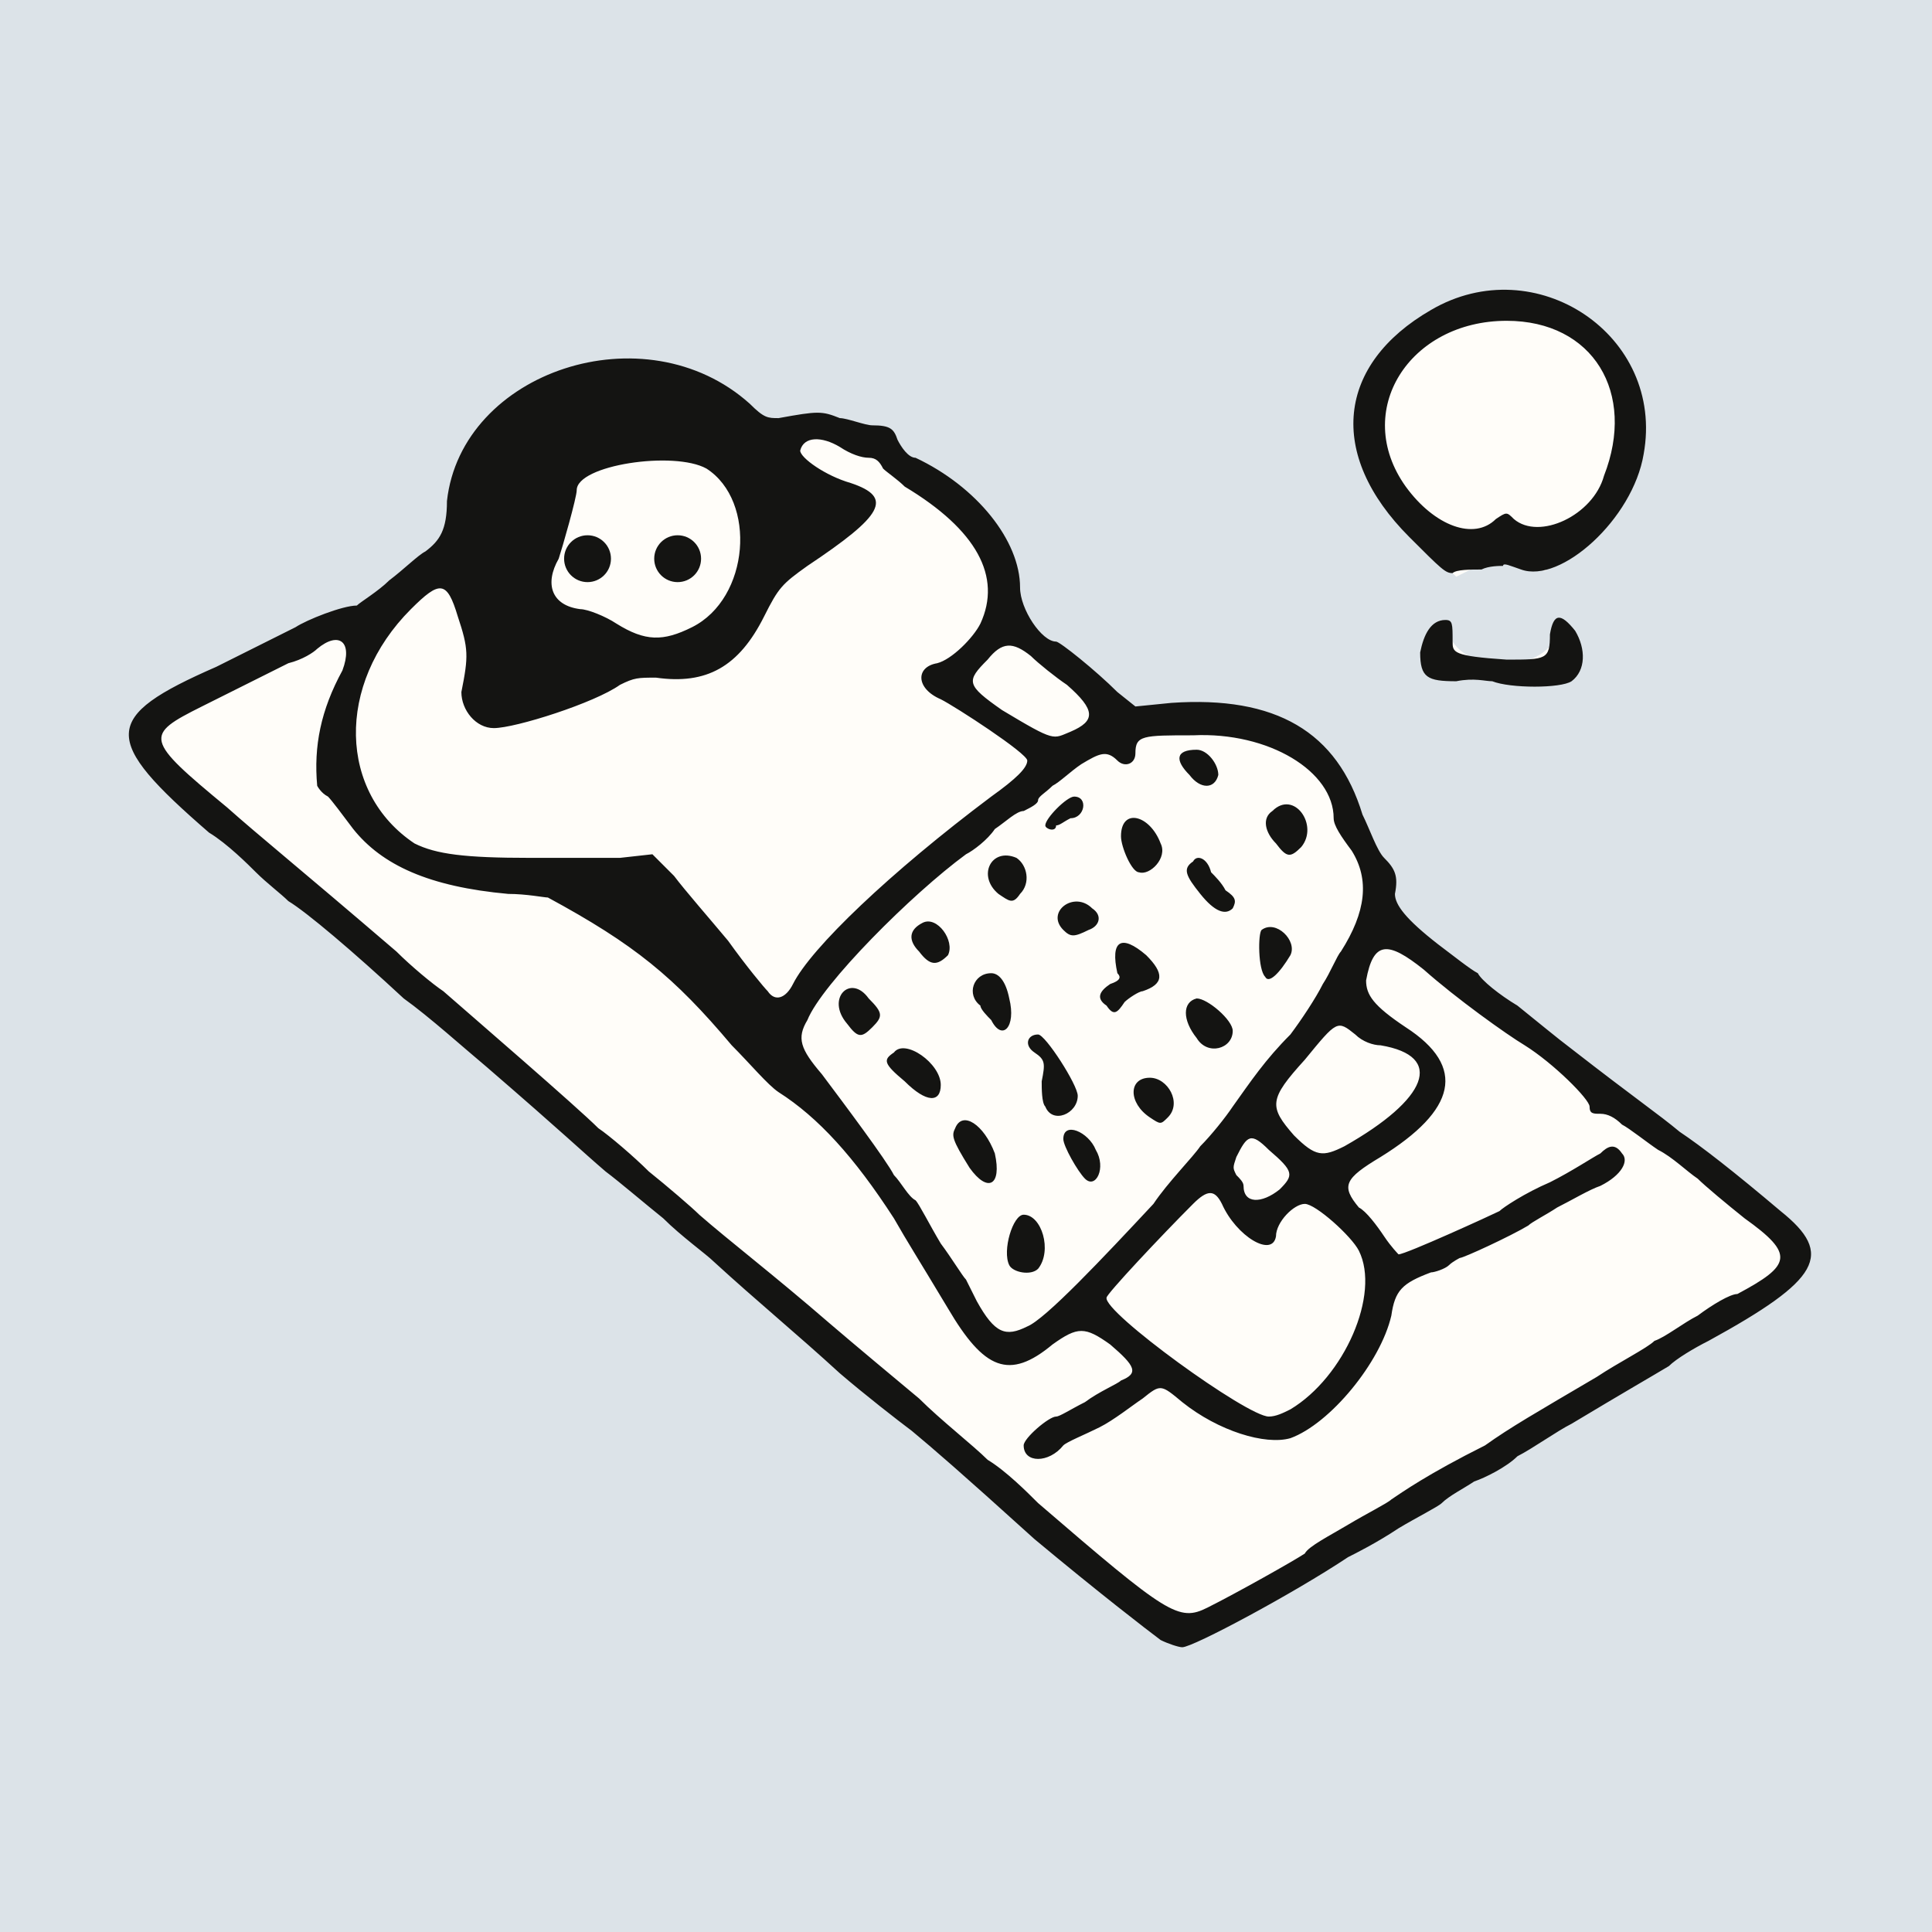
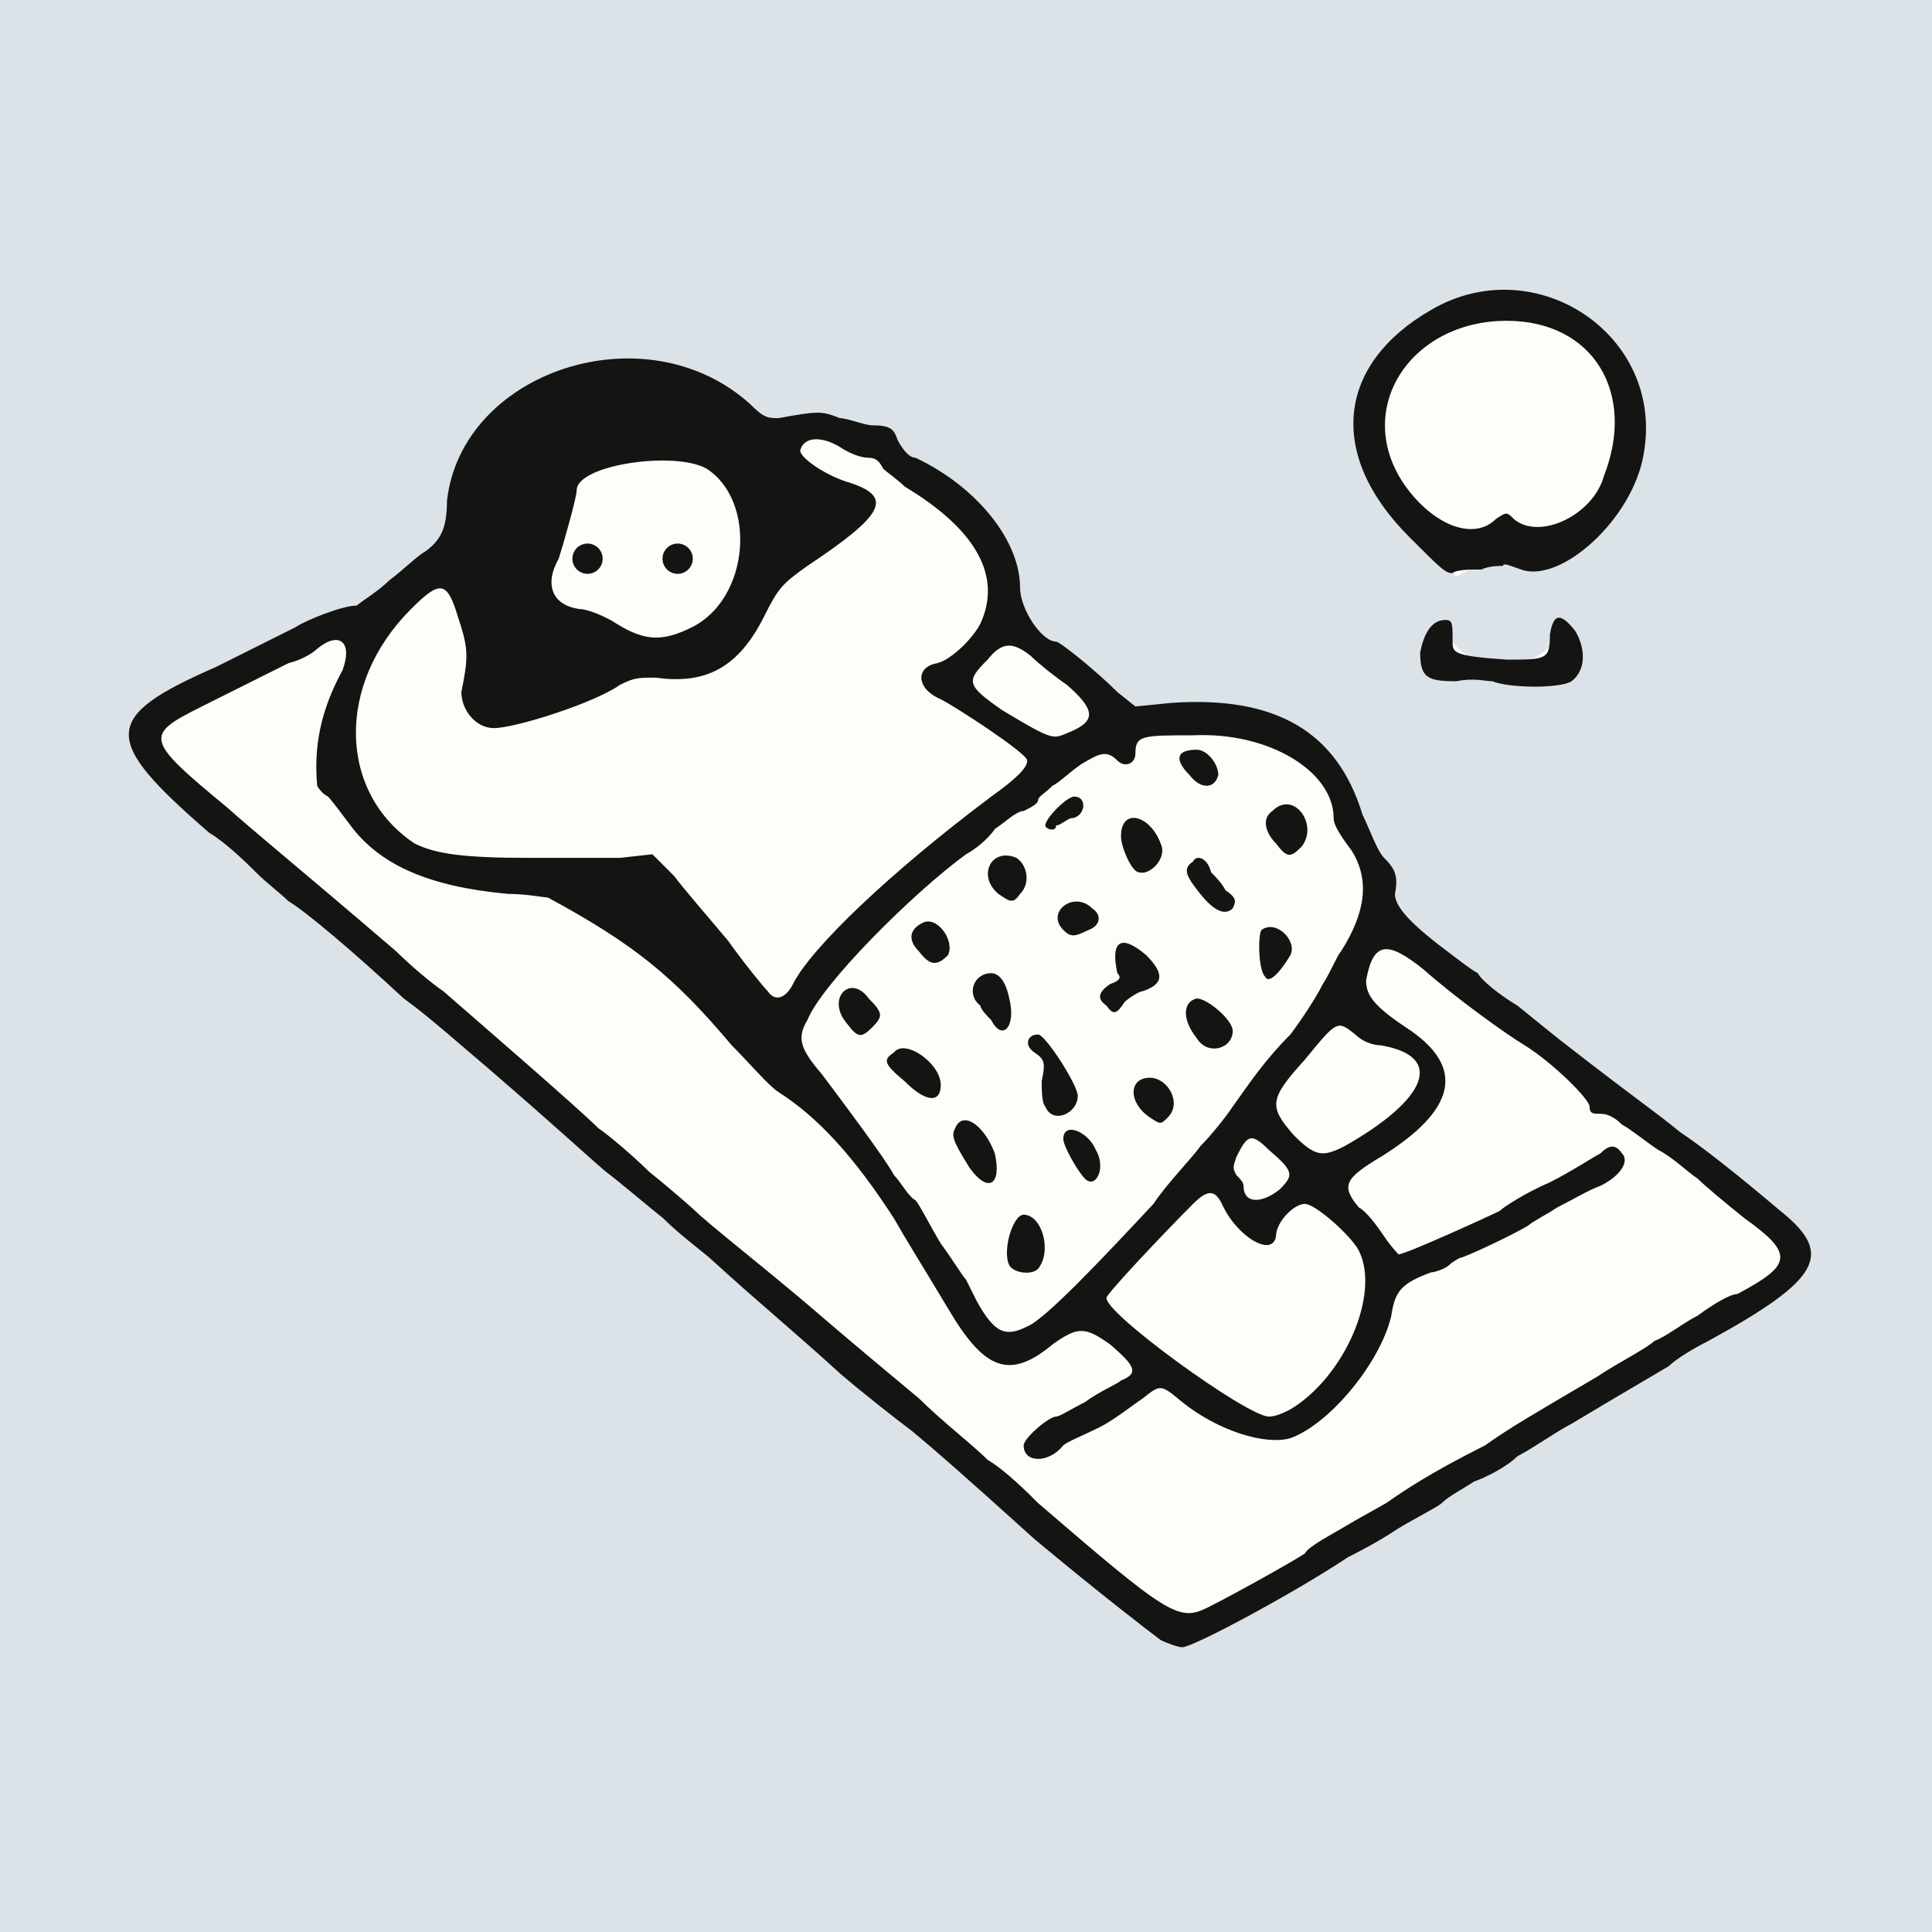
<svg xmlns="http://www.w3.org/2000/svg" viewBox="60 107 536 536" width="536" height="536">
  <style>.fl{fill:#141412}.fp{fill:#FFFDF9}.fh{fill:#141412}.fa{fill:#F2B33D}.ks{fill:none;stroke:#141412;stroke-linecap:round;stroke-linejoin:round}</style>
  <rect x="60" y="107" width="536" height="536" fill="#DCE3E8" />
  <path class="fp" d="M383,560C381,559 375,555 370,550C346,530 337,522 329,515C325,511 318,506 315,503C311,500 303,493 298,488C286,478 272,466 265,460C256,453 237,437 230,431C223,425 219,421 197,402C191,397 181,388 174,383C160,370 147,359 142,356C140,354 136,351 133,348C131,346 125,340 120,336C98,318 95,313 99,308C101,305 114,296 115,296C116,296 124,292 134,287C144,282 154,278 156,277C161,276 165,273 171,268C174,266 178,262 180,261C184,258 186,255 186,247C189,226 203,212 230,209C240,207 258,213 265,219C270,224 275,225 279,224C284,223 288,223 293,225C295,225 299,226 302,227C305,227 306,228 308,230C309,232 313,235 317,238C332,247 341,259 341,271C341,278 343,281 352,286C354,288 359,291 362,295C374,304 374,305 385,304C416,303 430,312 437,336C438,339 440,343 442,345C444,348 445,351 445,354C447,362 445,361 478,386C483,390 490,396 494,399C511,412 518,417 524,422C530,426 539,433 552,444C566,455 562,461 532,478C528,480 523,483 521,485C516,488 509,492 494,501C490,503 483,508 479,510C476,513 470,516 467,518C464,519 460,521 458,523C457,524 451,527 446,530C440,534 434,537 432,538C419,547 391,562 388,562C387,562 385,561 383,560ZM474,294C472,294 468,293 464,294C455,294 453,290 459,282C460,280 460,280 462,283C466,294 488,294 492,283L493,280L495,283C497,287 498,292 495,294C493,296 478,296 474,294ZM453,256C431,232 433,210 458,195C485,178 520,202 514,232C512,243 506,251 496,259C492,262 489,265 489,265C489,266 488,265 486,264C481,262 473,262 468,265L464,267L453,256Z" />
  <path class="fl" fill-rule="evenodd" d="M382,562C378,559 365,549 347,534C326,515 319,509 313,504C309,501 300,494 293,488C281,477 270,468 258,457C256,455 249,450 244,445C239,441 232,435 228,432C221,426 217,422 195,403C189,398 179,389 172,384C158,371 145,360 140,357C138,355 134,352 131,349C129,347 123,341 118,338C88,312 88,306 120,292C128,288 136,284 142,281C145,279 155,275 159,275C160,274 165,271 168,268C172,265 176,261 178,260C182,257 184,254 184,246C188,210 239,193 268,219C272,223 273,223 276,223C287,221 288,221 293,223C295,223 300,225 302,225C307,225 308,226 309,229C310,231 312,234 314,234C331,242 343,257 343,270C343,276 349,285 353,285C354,285 364,293 370,299L375,303L385,302C414,300 431,310 438,333C440,337 442,343 444,345C447,348 448,350 447,355C447,358 450,362 459,369C463,372 468,376 470,377C471,379 476,383 481,386C486,390 492,395 496,398C514,412 520,416 526,421C532,425 541,432 554,443C569,455 565,462 534,479C530,481 525,484 523,486C518,489 511,493 496,502C492,504 485,509 481,511C478,514 472,517 469,518C466,520 462,522 460,524C459,525 453,528 448,531C442,535 436,538 434,539C419,549 391,564 388,564C387,564 384,563 382,562ZM395,553C403,549 419,540 422,538C423,536 429,533 434,530C439,527 445,524 446,523C449,521 456,516 472,508C479,503 486,499 503,489C509,485 517,481 519,479C522,478 527,474 531,472C535,469 540,466 542,466C557,458 558,455 544,445C539,441 533,436 531,434C528,432 524,428 520,426C517,424 512,420 510,419C508,417 506,416 504,416C502,416 501,416 501,414C501,412 491,402 483,397C478,394 464,384 455,376C445,368 441,368 439,379C439,383 441,386 450,392C467,403 464,415 443,428C433,434 432,436 437,442C439,443 442,447 444,450C446,453 448,455 448,455C450,455 474,444 476,443C477,442 483,438 490,435C496,432 502,428 504,427C506,425 508,424 510,427C512,429 510,433 504,436C501,437 496,440 492,442C489,444 485,446 484,447C479,450 466,456 465,456C465,456 463,457 462,458C461,459 458,460 457,460C449,463 447,465 446,472C443,485 429,502 418,506C411,508 398,504 388,496C382,491 382,491 377,495C374,497 369,501 365,503C361,505 356,507 355,508C351,513 344,513 344,508C344,506 351,500 353,500C354,500 357,498 361,496C365,493 370,491 371,490C376,488 375,486 368,480C361,475 359,475 352,480C340,490 333,487 323,470C314,455 312,452 308,445C297,428 287,417 276,410C273,408 268,402 263,397C247,378 236,369 212,356C211,356 206,355 201,355C179,353 166,347 158,337C155,333 152,329 151,328C149,327 148,325 148,325C147,314 149,304 155,293C158,285 154,282 148,287C147,288 144,290 140,291C136,293 132,295 130,296C128,297 122,300 116,303C100,311 100,312 123,331C132,339 142,347 170,371C174,375 180,380 183,382C191,389 220,414 226,420C229,422 236,428 240,432C245,436 252,442 254,444C262,451 275,461 290,474C297,480 309,490 315,495C321,501 330,508 334,512C339,515 345,521 348,524C384,555 387,557 395,553ZM418,498C433,489 443,466 437,454C435,450 425,441 422,441C419,441 414,446 414,450C413,456 403,450 399,441C397,437 395,437 391,441C382,450 367,466 367,467C366,471 406,500 412,500C414,500 416,499 418,498ZM345,475C350,473 366,456 380,441C384,435 391,428 393,425C396,422 400,417 402,414C407,407 411,401 418,394C421,390 425,384 427,380C429,377 431,372 432,371C439,360 440,351 435,343C432,339 430,336 430,334C430,321 412,310 391,311C377,311 375,311 375,316C375,319 372,320 370,318C367,315 365,316 360,319C357,321 354,324 352,325C350,327 348,328 348,329C348,330 346,331 344,332C342,332 339,335 336,337C334,340 330,343 328,344C313,355 288,380 284,390C281,395 282,398 288,405C294,413 306,429 308,433C310,435 312,439 314,440C315,441 318,447 321,452C324,456 327,461 328,462C329,464 330,466 331,468C336,477 339,478 345,475ZM340,458C338,454 341,444 344,444C349,444 352,454 348,459C346,461 341,460 340,458ZM415,437C419,433 419,432 412,426C407,421 406,422 403,428C402,431 402,431 403,433C404,434 405,435 405,436C405,441 410,441 415,437ZM329,431C324,423 324,422 325,420C327,415 333,419 336,427C338,436 334,438 329,431ZM361,434C359,432 355,425 355,423C355,418 362,421 364,426C367,431 364,437 361,434ZM433,425C456,412 461,400 443,397C441,397 438,396 436,394C431,390 431,390 422,401C412,412 412,414 419,422C425,428 427,428 433,425ZM379,417C373,413 373,406 379,406C384,406 388,413 384,417C382,419 382,419 379,417ZM350,414C349,413 349,409 349,407C350,402 350,401 347,399C344,397 345,394 348,394C350,394 359,408 359,411C359,416 352,419 350,414ZM311,407C305,402 305,401 308,399C311,395 321,402 321,408C321,413 317,413 311,407ZM392,395C388,390 388,385 392,384C395,384 402,390 402,393C402,398 395,400 392,395ZM295,391C289,384 296,377 301,384C305,388 305,389 302,392C299,395 298,395 295,391ZM335,390C334,389 332,387 332,386C328,383 330,377 335,377C337,377 339,379 340,384C342,392 338,396 335,390ZM367,386C364,384 365,382 368,380C371,379 371,378 370,377C368,368 371,366 378,372C383,377 383,380 377,382C376,382 373,384 372,385C370,388 369,389 367,386ZM280,380C285,370 307,349 335,328C342,323 345,320 345,318C345,316 325,303 321,301C314,298 314,292 320,291C324,290 330,284 332,280C338,267 331,254 311,242C309,240 306,238 305,237C304,235 303,234 301,234C299,234 296,233 293,231C288,228 283,228 282,232C282,234 289,239 296,241C308,245 305,250 284,264C277,269 276,270 272,278C265,292 256,297 242,295C237,295 236,295 232,297C225,302 203,309 197,309C192,309 188,304 188,299C190,289 190,287 187,278C184,268 182,268 174,276C153,297 154,327 175,341C181,344 189,345 207,345C216,345 227,345 232,345L241,344L247,350C250,354 257,362 262,368C267,375 272,381 273,382C275,385 278,384 280,380ZM411,378C409,376 409,366 410,365C414,362 420,368 418,372C415,377 412,380 411,378ZM315,371C312,368 312,365 316,363C320,361 325,368 323,372C320,375 318,375 315,371ZM355,365C350,360 358,354 363,359C366,361 365,364 362,365C358,367 357,367 355,365ZM393,355C389,350 388,348 391,346C392,344 395,345 396,349C397,350 399,352 400,354C403,356 403,357 402,359C400,361 397,360 393,355ZM337,355C331,350 335,342 342,345C345,347 346,352 343,355C341,358 340,357 337,355ZM376,349C374,349 371,342 371,339C371,331 379,333 382,341C384,345 379,350 376,349ZM414,341C411,338 410,334 413,332C419,326 426,336 421,342C418,345 417,345 414,341ZM350,336C350,334 356,328 358,328C362,328 361,334 357,334C355,335 354,336 353,336C353,338 350,337 350,336ZM390,322C386,318 386,315 392,315C395,315 398,319 398,322C397,326 393,326 390,322ZM357,310C364,307 364,304 356,297C353,295 348,291 346,289C341,285 338,285 334,290C328,296 328,297 338,304C353,313 352,312 357,310ZM474,296C472,296 469,295 464,296C456,296 454,295 454,288C455,283 457,279 461,279C463,279 463,280 463,285C463,288 463,289 478,290C489,290 490,290 490,283C491,277 493,277 497,282C500,287 500,293 496,296C493,298 479,298 474,296ZM252,281C268,273 270,246 256,237C247,232 220,236 220,243C220,245 216,259 215,262C211,269 213,275 221,276C223,276 228,278 231,280C239,285 244,285 252,281ZM451,256C428,233 431,208 457,193C486,176 522,200 516,233C513,251 493,269 482,265C479,264 477,263 477,264C476,264 473,264 471,265C468,265 464,265 463,266C461,266 460,265 451,256ZM475,251C478,249 478,249 480,251C487,257 502,250 505,239C514,216 502,196 478,196C451,196 435,221 450,242C458,253 469,257 475,251Z" />
-   <circle class="fl" cx="248" cy="262" r="6.5" />
-   <circle class="fl" cx="223" cy="262" r="6.5" />
+   <circle class="fl" cx="248" cy="262" r="4.2" />
+   <circle class="fl" cx="223" cy="262" r="4.2" />
  <path class="fh" fill-rule="evenodd" d="M201,303C197,303 194,297 194,292C194,286 190,273 187,267C185,263 185,263 186,259C187,256 188,252 188,248C192,223 216,206 242,211C263,216 256,235 233,232C225,230 216,236 216,242C216,244 215,248 213,253C207,273 208,277 217,279C233,284 229,297 210,302C204,304 204,304 201,303ZM276,261C274,261 271,258 269,254C265,245 270,237 281,238C284,238 292,246 292,250C292,255 282,262 276,261Z" />
</svg>
